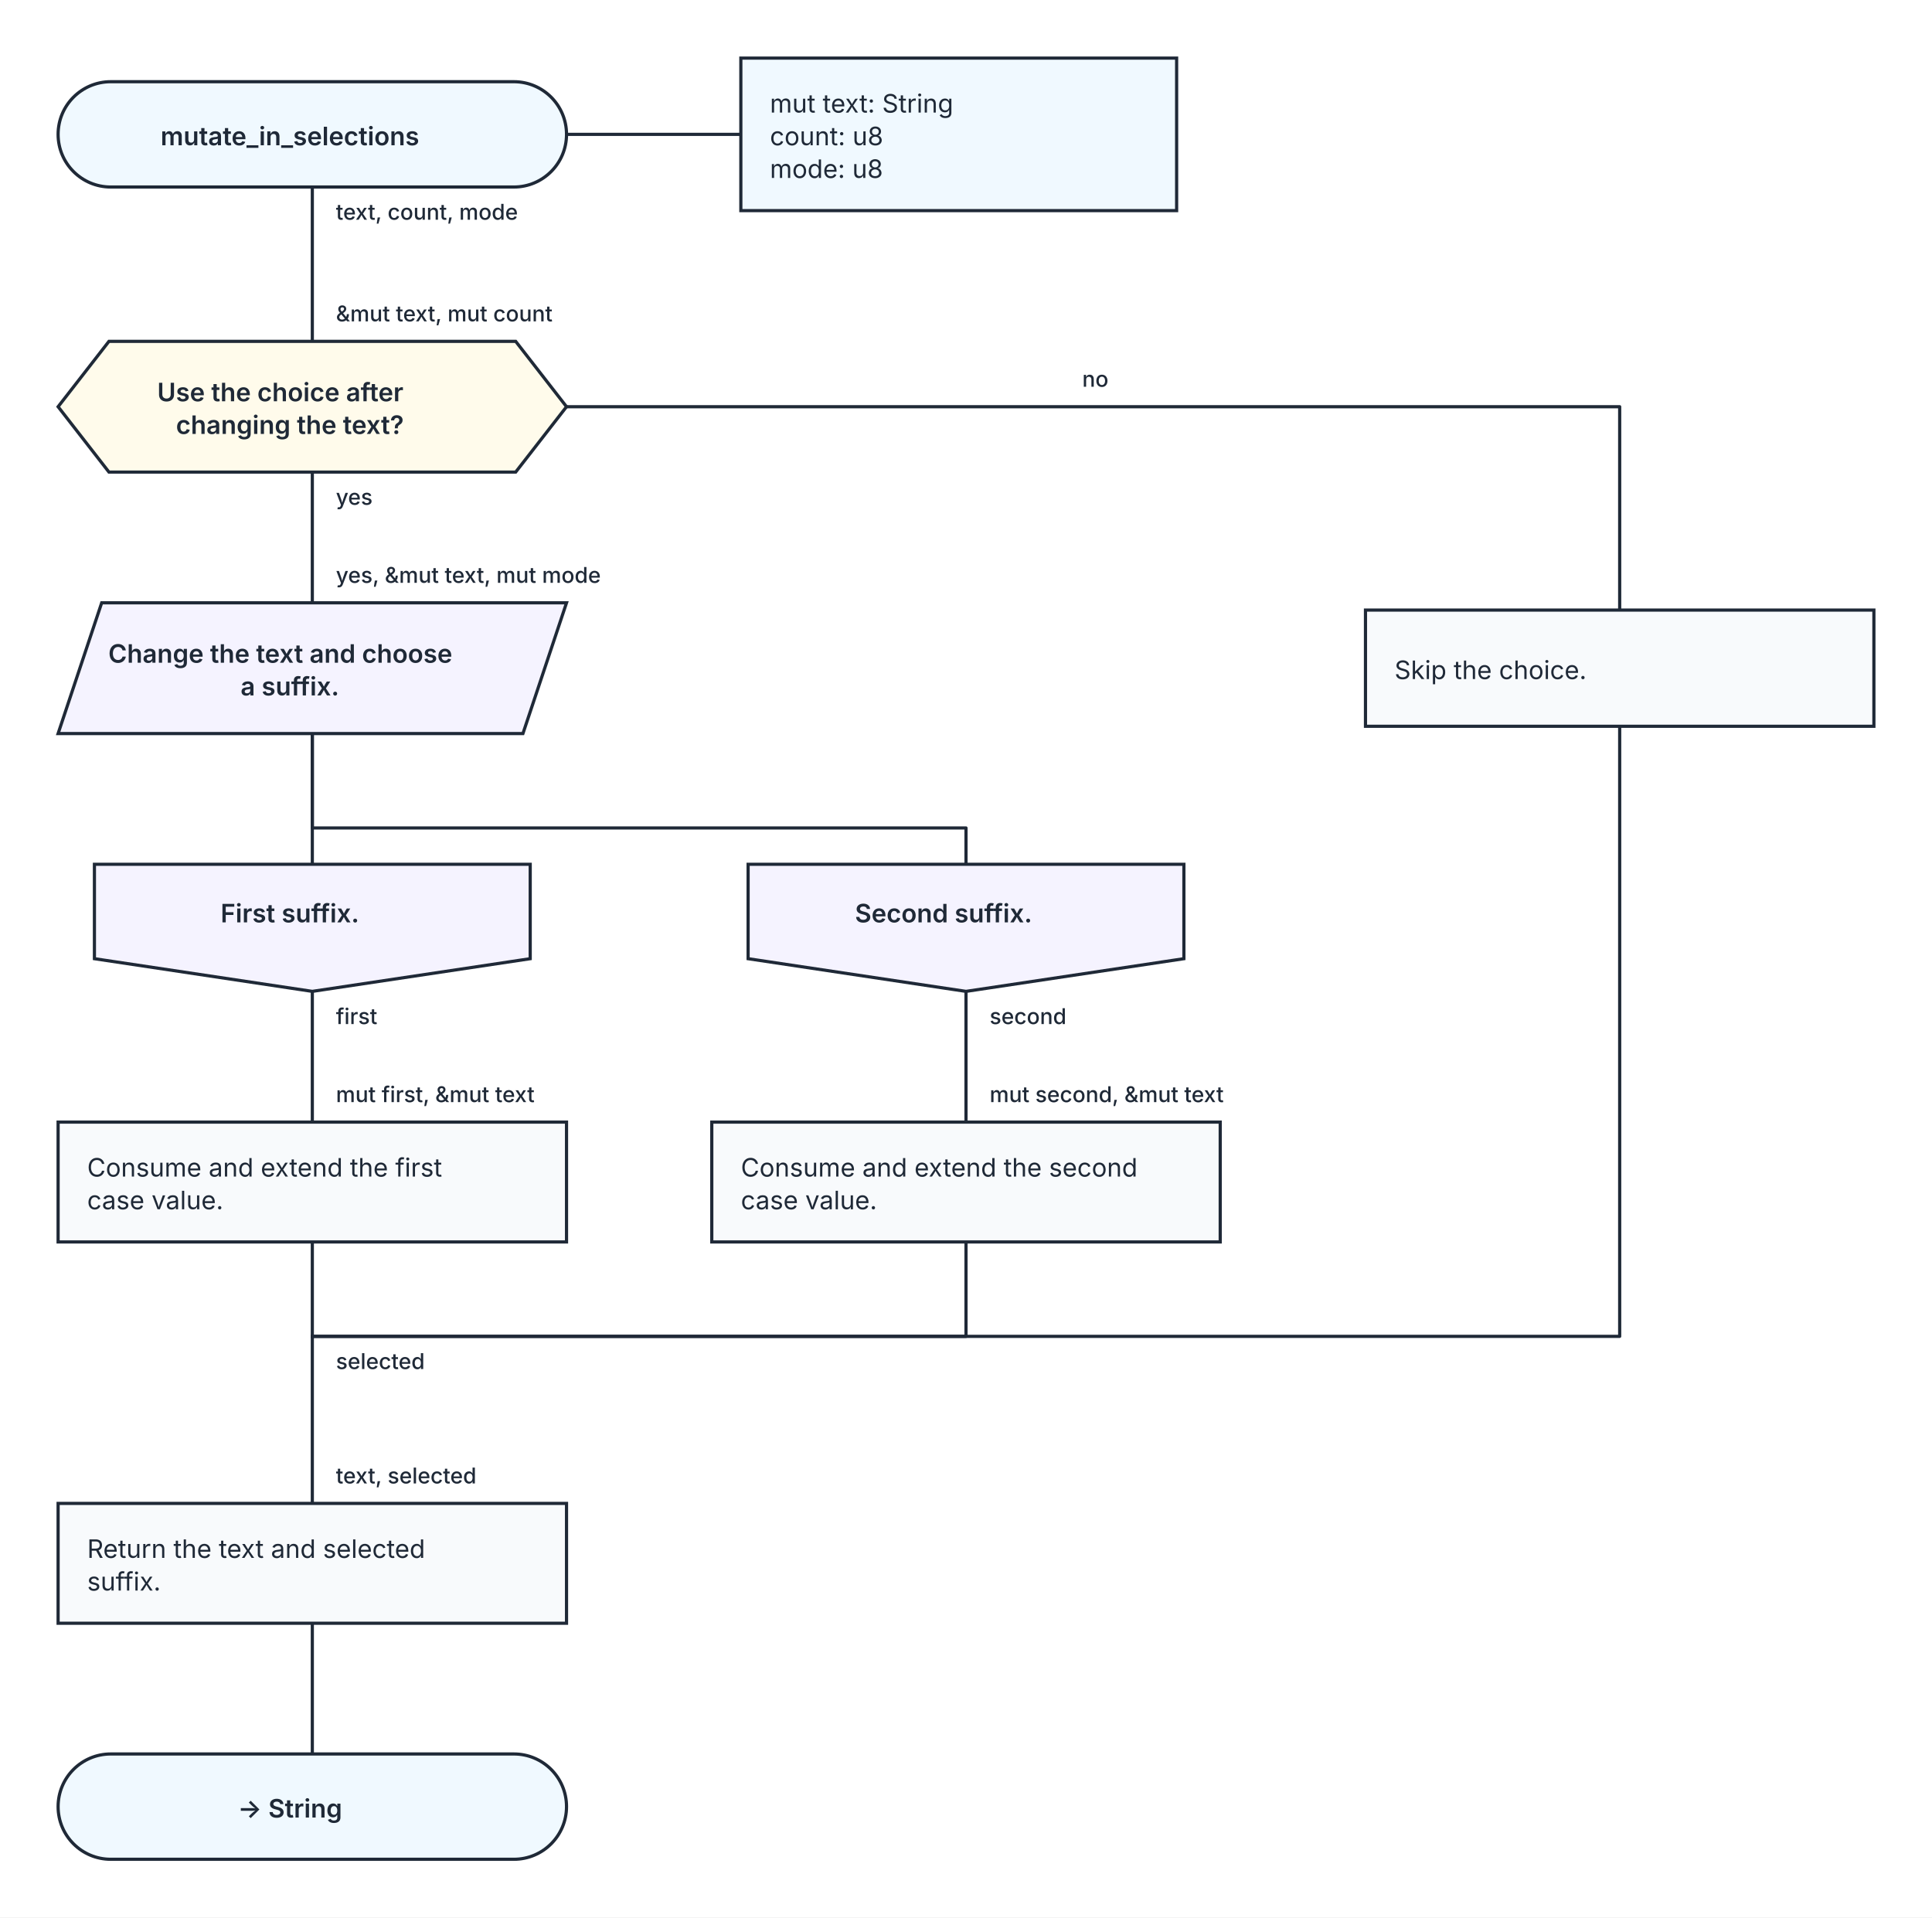
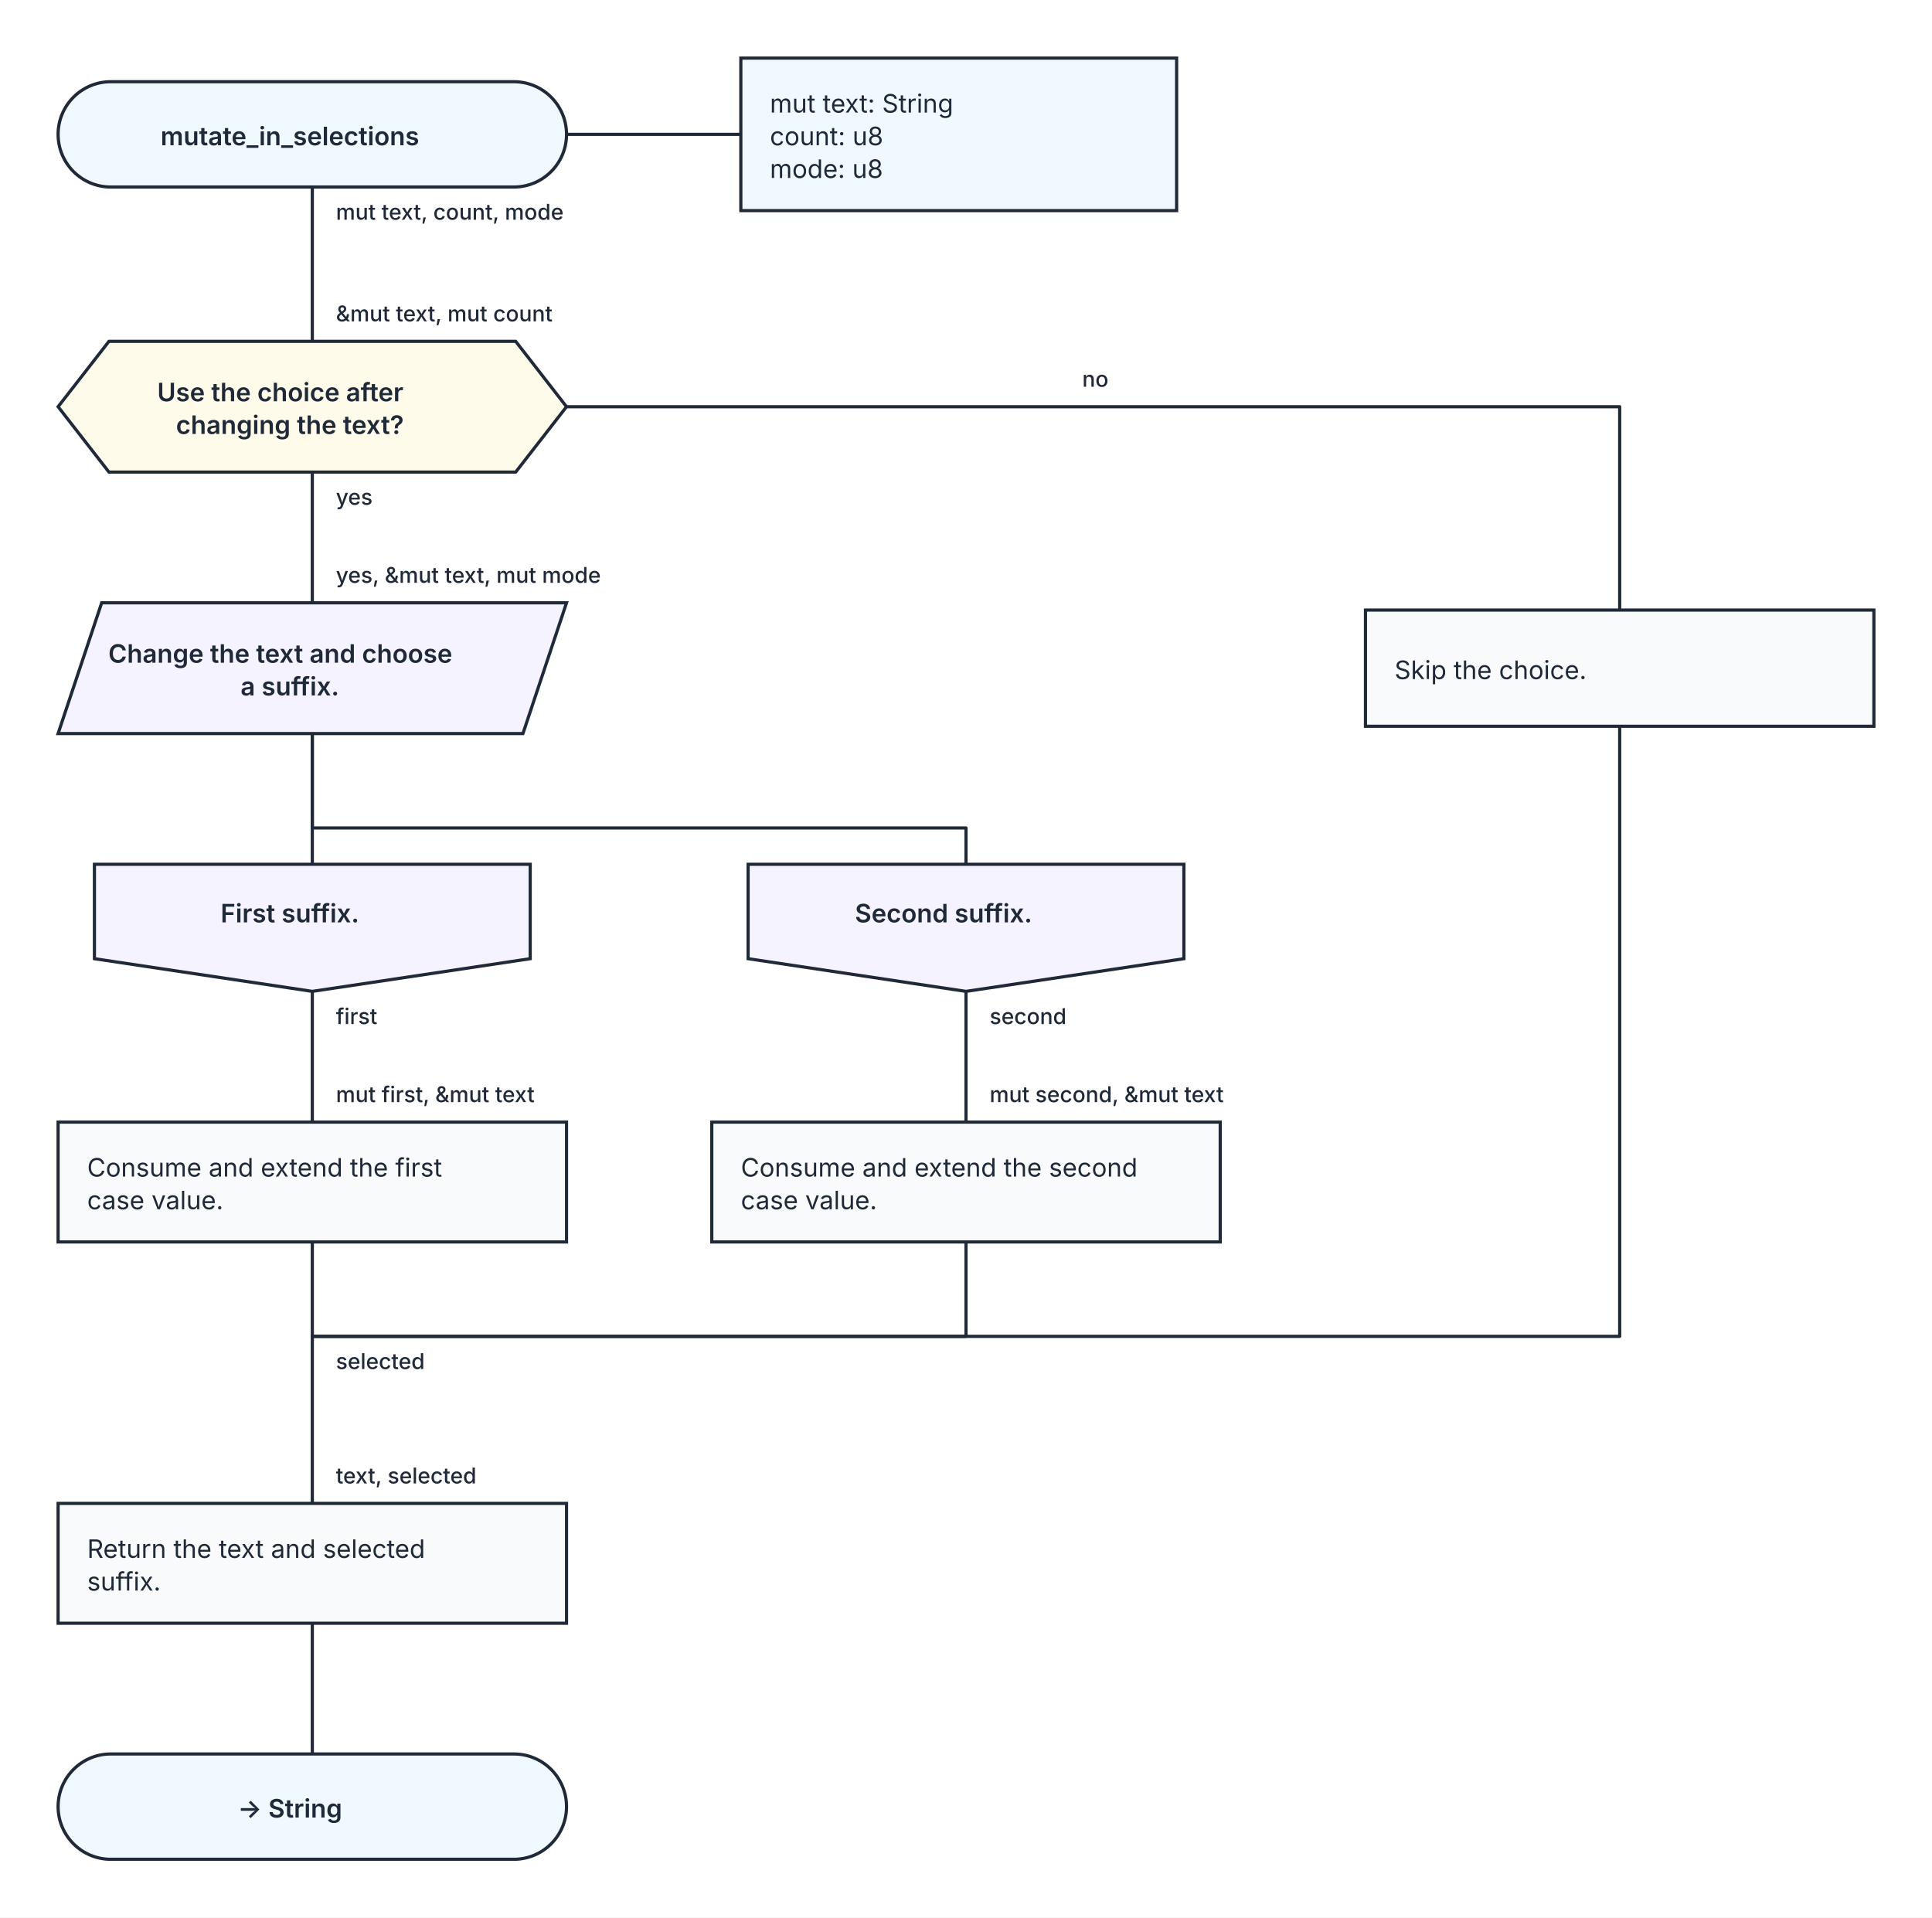
<svg xmlns="http://www.w3.org/2000/svg" width="1064" height="1056" viewBox="0 0 1064 1056" role="img" aria-labelledby="kaalang-title" aria-describedby="kaalang-description">
  <defs>
    <style>
      svg { color: #1f2937; font-family: Inter, ui-sans-serif, system-ui, -apple-system, BlinkMacSystemFont, "Segoe UI", sans-serif; text-rendering: optimizeLegibility; }
      .connection { fill: none; stroke: currentColor; stroke-width: 1.75; stroke-linecap: square; stroke-linejoin: round; }
      .connection-label { fill: currentColor; font-size: 12px; font-weight: 500; paint-order: stroke; stroke: #ffffff; stroke-width: 5px; stroke-linejoin: round; text-anchor: start; }
      .parameter-link { fill: none; stroke: currentColor; stroke-width: 1.75; }
      .node-shape { fill: #ffffff; stroke: currentColor; stroke-width: 1.75; }
      .start .node-shape, .end .node-shape, .parameter-panel .node-shape { fill: #f0f9ff; }
      .action .node-shape { fill: #f8fafc; }
      .question .node-shape { fill: #fffbeb; }
      .select .node-shape, .case .node-shape { fill: #f5f3ff; }
      .label { fill: currentColor; font-size: 14px; text-anchor: middle; }
      .start .label, .question .label, .select .label, .case .label, .end .label { font-weight: 600; }
      .action .label, .parameter-panel .label { font-weight: 400; text-anchor: start; }
    </style>
  </defs>
  <rect width="100%" height="100%" fill="#ffffff" />
  <g class="connections">
    <path class="connection" d="M 172 103 L 172 188" />
    <path class="connection" d="M 172 260 L 172 332" />
    <path class="connection" d="M 312 224 L 892 224 L 892 336" />
    <path class="connection" d="M 172 404 L 172 476" />
    <path class="connection" d="M 172 404 L 172 456 L 532 456 L 532 476" />
    <path class="connection" d="M 172 546 L 172 618" />
    <path class="connection" d="M 532 546 L 532 618" />
    <path class="connection" d="M 172 684 L 172 736" />
    <path class="connection" d="M 532 684 L 532 736 L 172 736" />
    <path class="connection" d="M 892 400 L 892 736 L 172 736" />
    <path class="connection" d="M 172 894 L 172 966" />
    <path class="connection" d="M 172 736 L 172 828" />
    <text class="connection-label" x="185" y="754" xml:space="preserve">
      <tspan x="185" dy="0">selected</tspan>
    </text>
    <text class="connection-label" x="596" y="213" xml:space="preserve">
      <tspan x="596" dy="0">no</tspan>
    </text>
    <text class="connection-label" x="185" y="121" xml:space="preserve">
-       <tspan x="185" dy="0">text, count, mode</tspan>
+       <tspan x="185" dy="0">mut text, count, mode</tspan>
    </text>
    <text class="connection-label" x="185" y="278" xml:space="preserve">
      <tspan x="185" dy="0">yes</tspan>
    </text>
    <text class="connection-label" x="185" y="564" xml:space="preserve">
      <tspan x="185" dy="0">first</tspan>
    </text>
    <text class="connection-label" x="545" y="564" xml:space="preserve">
      <tspan x="545" dy="0">second</tspan>
    </text>
    <text class="connection-label" x="185" y="177" xml:space="preserve">
      <tspan x="185" dy="0">&amp;mut text, mut count</tspan>
    </text>
    <text class="connection-label" x="185" y="321" xml:space="preserve">
      <tspan x="185" dy="0">yes, &amp;mut text, mut mode</tspan>
    </text>
    <text class="connection-label" x="185" y="607" xml:space="preserve">
      <tspan x="185" dy="0">mut first, &amp;mut text</tspan>
    </text>
    <text class="connection-label" x="545" y="607" xml:space="preserve">
      <tspan x="545" dy="0">mut second, &amp;mut text</tspan>
    </text>
    <text class="connection-label" x="185" y="817" xml:space="preserve">
      <tspan x="185" dy="0">text, selected</tspan>
    </text>
  </g>
  <g class="nodes">
    <path class="parameter-link" d="M 312 74 L 408 74" />
    <g class="parameter-panel" transform="translate(528 74)">
      <rect class="node-shape" x="-120" y="-42" width="240" height="84" />
      <text class="label" x="-104" y="-12" xml:space="preserve">
        <tspan x="-104" dy="0">mut text: String</tspan>
        <tspan x="-104" dy="18">count: u8</tspan>
        <tspan x="-104" dy="18">mode: u8</tspan>
      </text>
    </g>
    <g class="node start" transform="translate(172 74)">
      <rect class="node-shape" x="-140" y="-29" width="280" height="58" rx="29" />
      <text class="label" y="6" xml:space="preserve">
        <tspan x="0" dy="0">mutate_in_selections</tspan>
      </text>
    </g>
    <g class="node question" transform="translate(172 224)">
      <polygon class="node-shape" points="-112,-36 112,-36 140,0 112,36 -112,36 -140,0" />
      <text class="label" y="-3" xml:space="preserve">
        <tspan x="0" dy="0">Use the choice after </tspan>
        <tspan x="0" dy="18">changing the text?</tspan>
      </text>
    </g>
    <g class="node select" transform="translate(172 368)">
      <polygon class="node-shape" points="-116,-36 140,-36 116,36 -140,36" />
      <text class="label" y="-3" xml:space="preserve">
        <tspan x="0" dy="0">Change the text and choose </tspan>
        <tspan x="0" dy="18">a suffix.</tspan>
      </text>
    </g>
    <g class="node case" transform="translate(172 511)">
      <polygon class="node-shape" points="-120,-35 120,-35 120,17 0,35 -120,17" />
      <text class="label" y="-3" xml:space="preserve">
        <tspan x="0" dy="0">First suffix.</tspan>
      </text>
    </g>
    <g class="node case" transform="translate(532 511)">
      <polygon class="node-shape" points="-120,-35 120,-35 120,17 0,35 -120,17" />
      <text class="label" y="-3" xml:space="preserve">
        <tspan x="0" dy="0">Second suffix.</tspan>
      </text>
    </g>
    <g class="node action" transform="translate(172 651)">
      <rect class="node-shape" x="-140" y="-33" width="280" height="66" />
      <text class="label" y="-3" xml:space="preserve">
        <tspan x="-124" dy="0">Consume and extend the first </tspan>
        <tspan x="-124" dy="18">case value.</tspan>
      </text>
    </g>
    <g class="node action" transform="translate(532 651)">
      <rect class="node-shape" x="-140" y="-33" width="280" height="66" />
      <text class="label" y="-3" xml:space="preserve">
        <tspan x="-124" dy="0">Consume and extend the second </tspan>
        <tspan x="-124" dy="18">case value.</tspan>
      </text>
    </g>
    <g class="node action" transform="translate(892 368)">
      <rect class="node-shape" x="-140" y="-32" width="280" height="64" />
      <text class="label" y="6" xml:space="preserve">
        <tspan x="-124" dy="0">Skip the choice.</tspan>
      </text>
    </g>
    <g class="node action" transform="translate(172 861)">
      <rect class="node-shape" x="-140" y="-33" width="280" height="66" />
      <text class="label" y="-3" xml:space="preserve">
        <tspan x="-124" dy="0">Return the text and selected </tspan>
        <tspan x="-124" dy="18">suffix.</tspan>
      </text>
    </g>
    <g class="node end" transform="translate(172 995)">
      <rect class="node-shape" x="-140" y="-29" width="280" height="58" rx="29" />
      <text class="label" y="6" xml:space="preserve">
        <tspan x="0" dy="0">-&gt; String</tspan>
      </text>
    </g>
  </g>
</svg>
